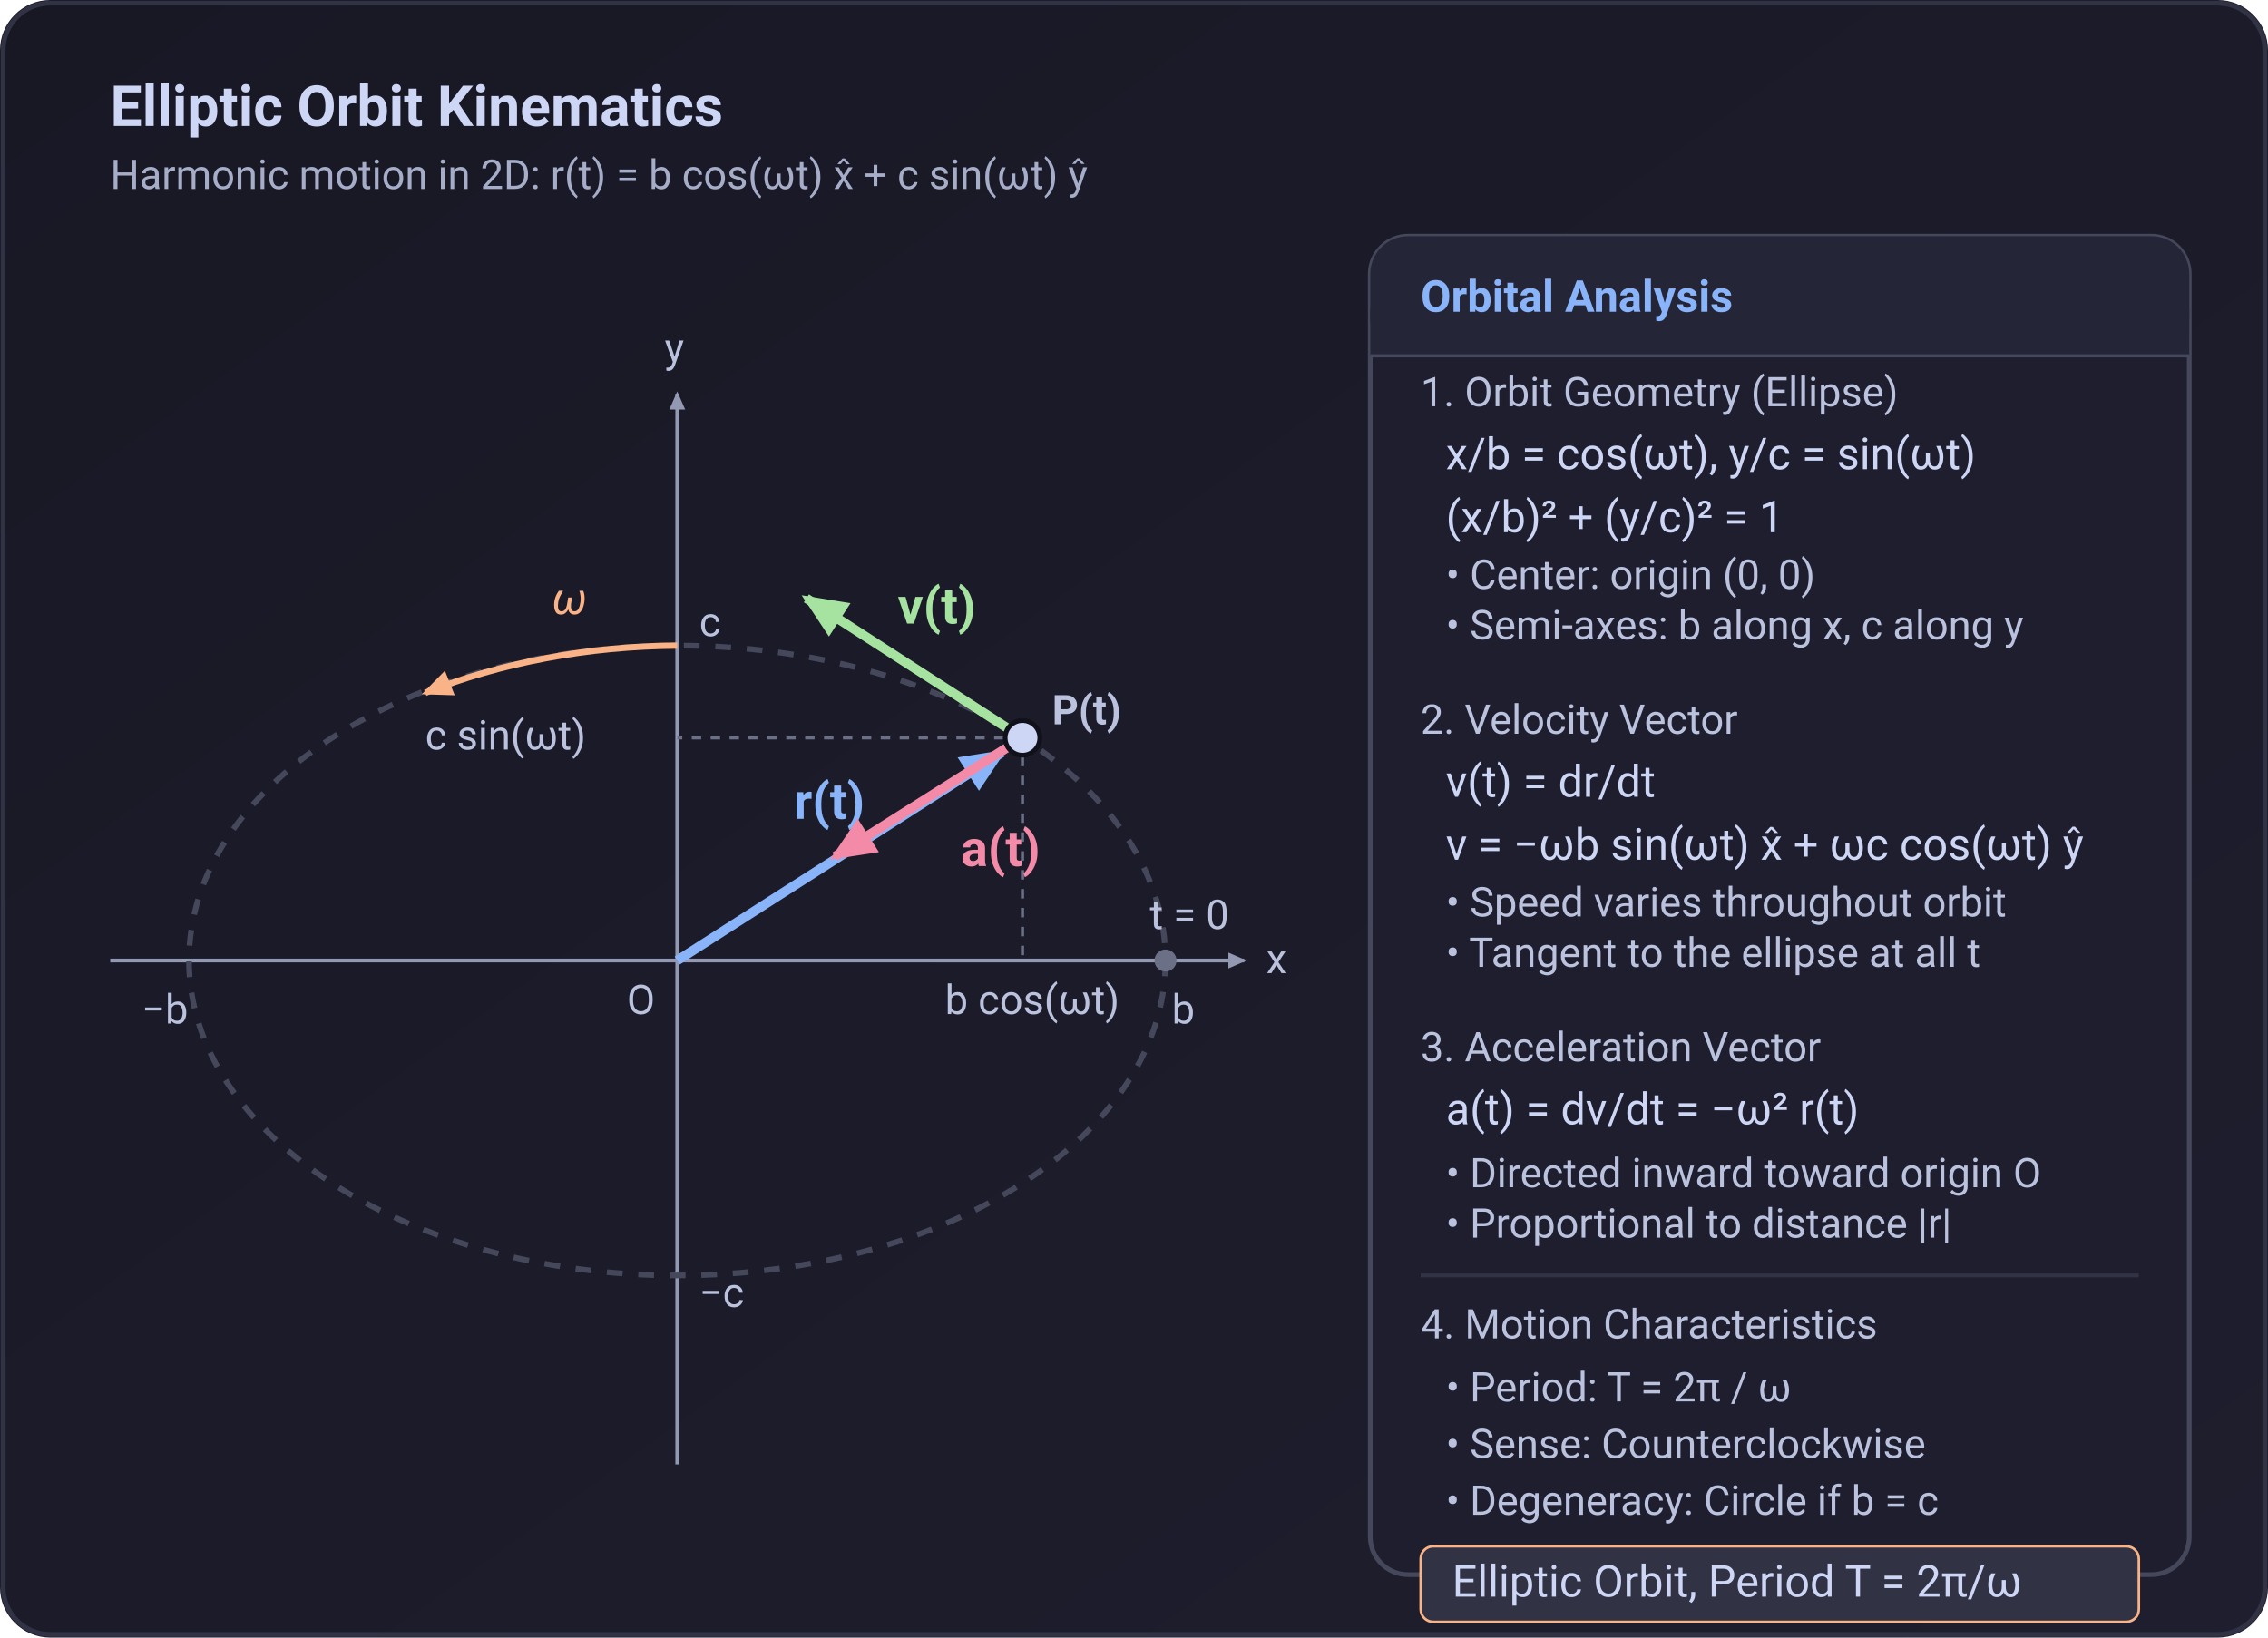
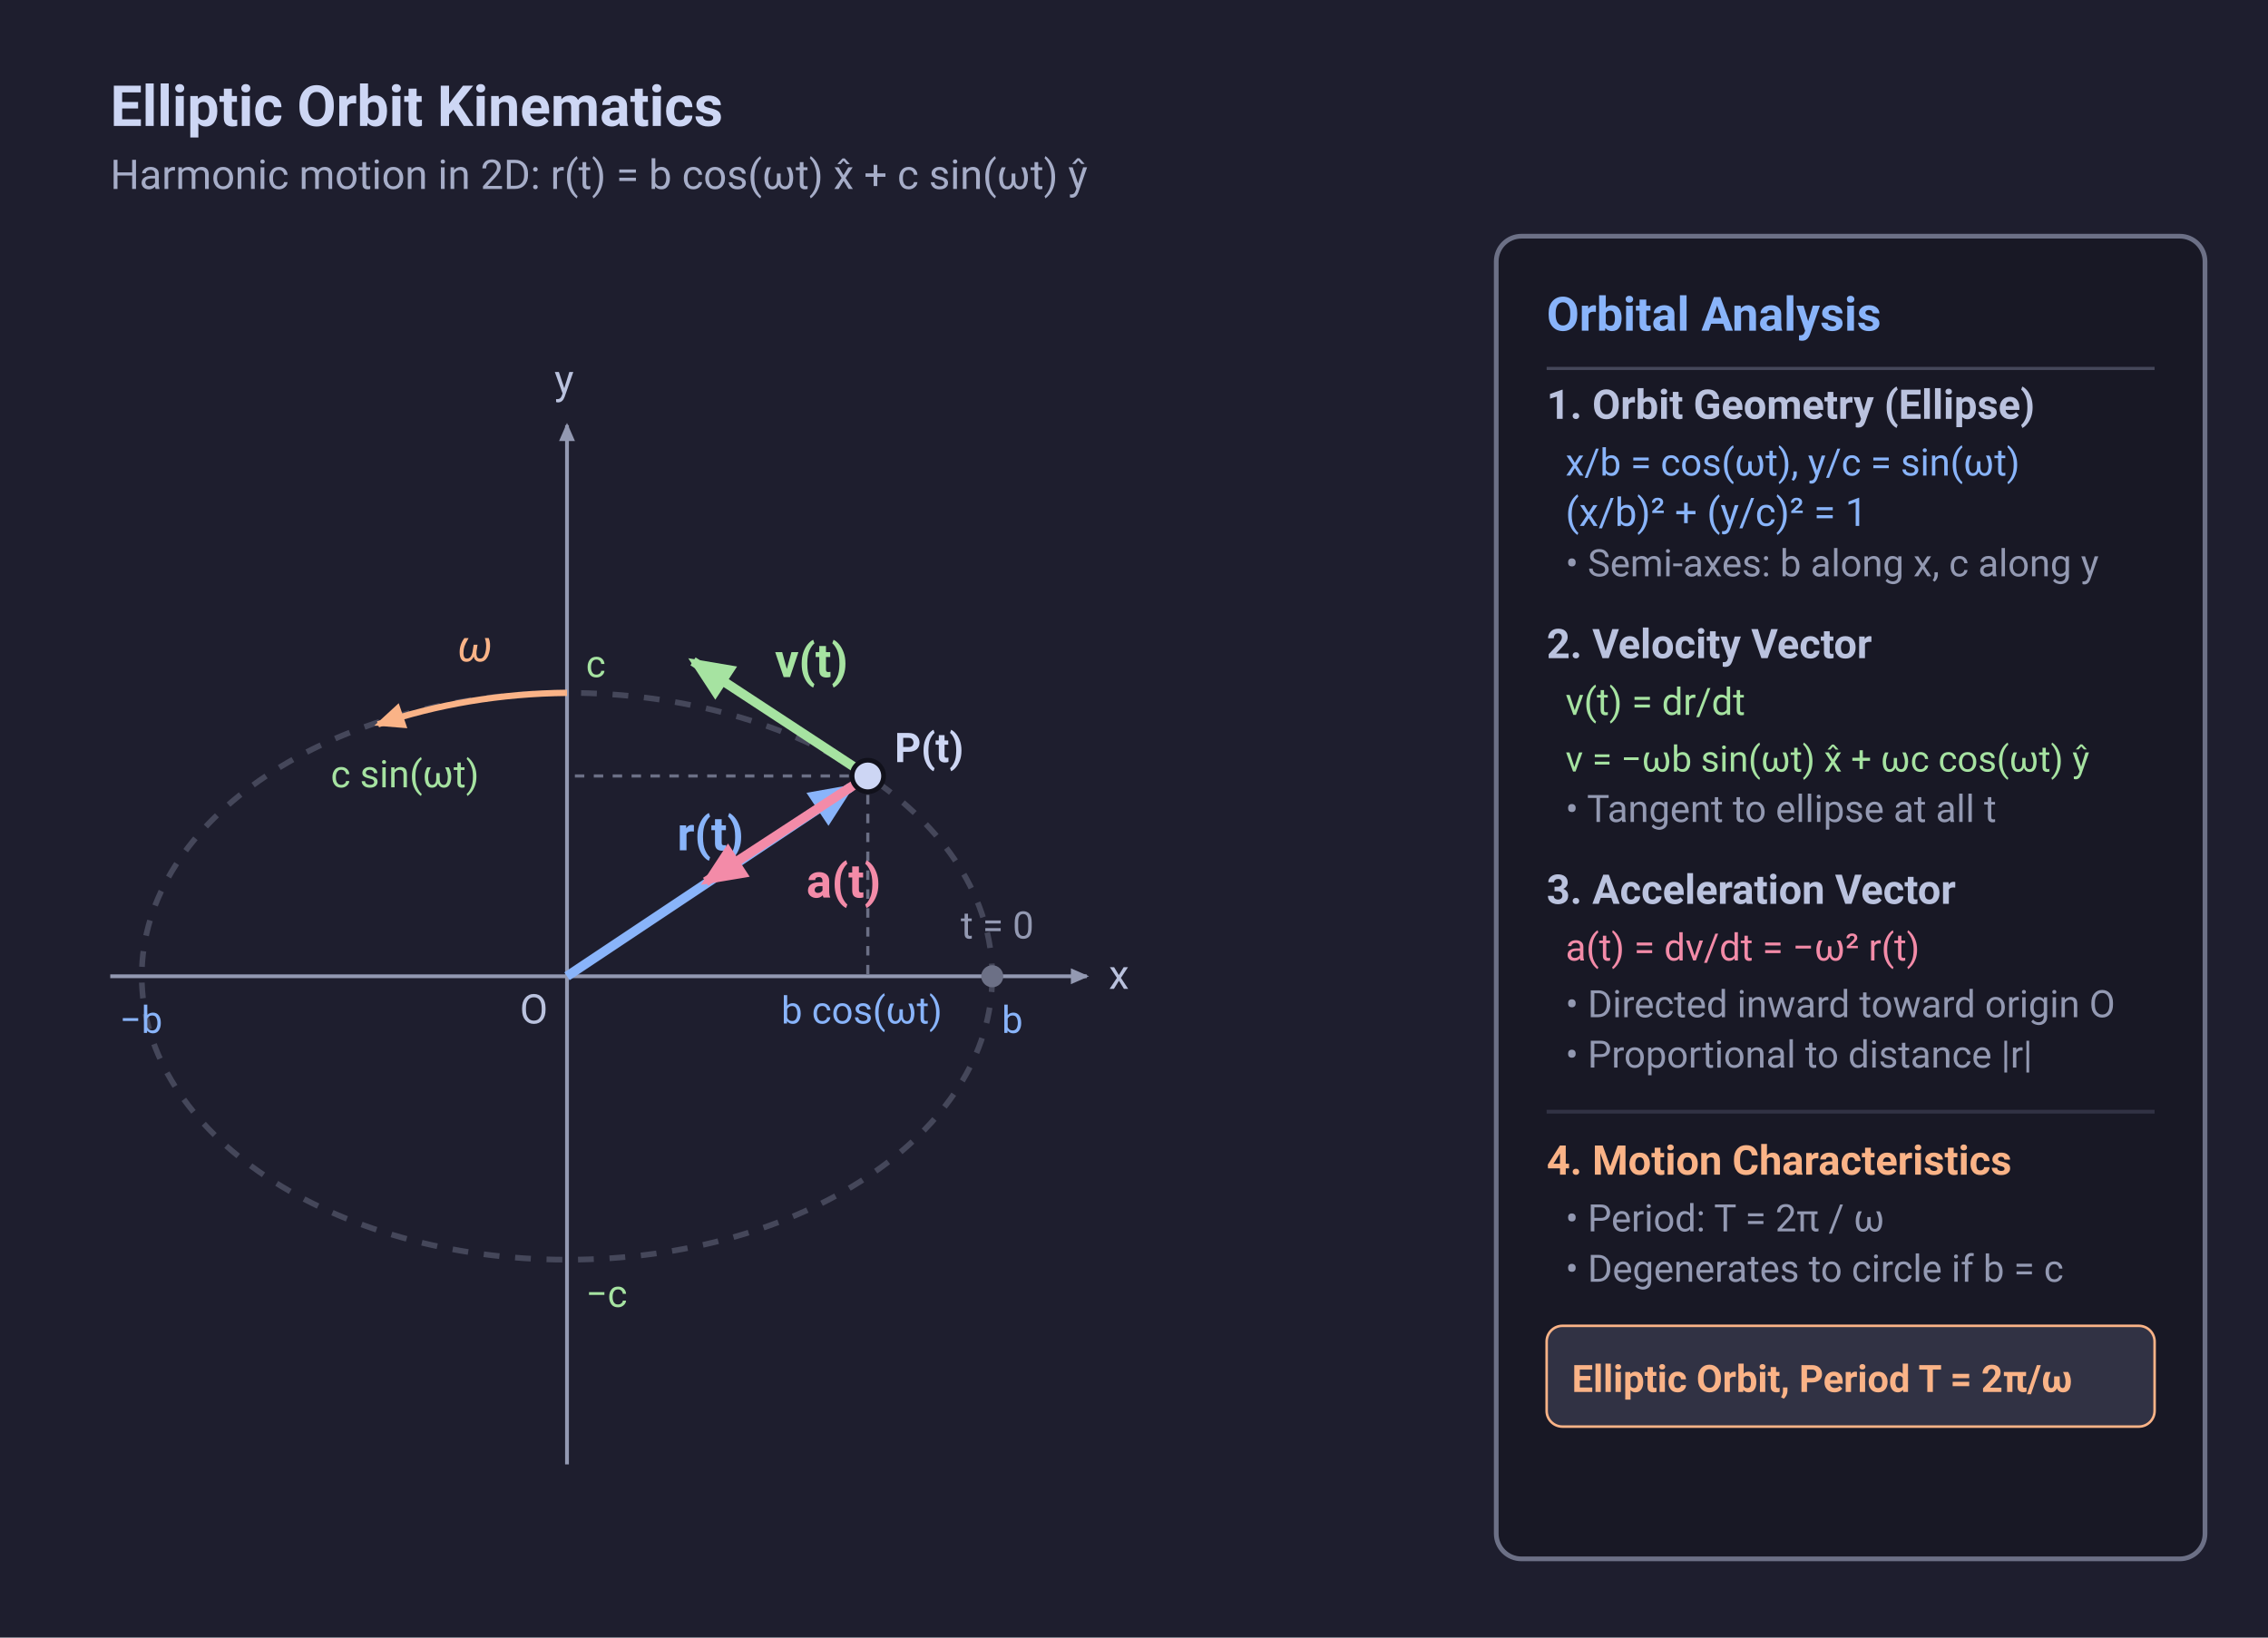
- <svg xmlns="http://www.w3.org/2000/svg" viewBox="0 0 720 520" width="100%" height="100%">
+ <svg xmlns="http://www.w3.org/2000/svg" viewBox="0 0 720 520" width="720" height="520" font-family="-apple-system, BlinkMacSystemFont, 'Segoe UI', Roboto, sans-serif">
  <defs>
-     <linearGradient id="bgGrad" x1="0%" y1="0%" x2="100%" y2="100%">
-       <stop offset="0%" stop-color="#181825" />
-       <stop offset="100%" stop-color="#1e1e2e" />
-     </linearGradient>
    <marker id="arrow-blue" viewBox="0 0 10 10" refX="7" refY="5" markerWidth="6" markerHeight="6" orient="auto-start-reverse">
      <path d="M 0 1.5 L 8 5 L 0 8.5 z" fill="#89b4fa" />
    </marker>
    <marker id="arrow-green" viewBox="0 0 10 10" refX="7" refY="5" markerWidth="6" markerHeight="6" orient="auto-start-reverse">
      <path d="M 0 1.5 L 8 5 L 0 8.5 z" fill="#a6e3a1" />
    </marker>
    <marker id="arrow-red" viewBox="0 0 10 10" refX="7" refY="5" markerWidth="6" markerHeight="6" orient="auto-start-reverse">
      <path d="M 0 1.5 L 8 5 L 0 8.5 z" fill="#f38ba8" />
    </marker>
    <marker id="arrow-muted" viewBox="0 0 10 10" refX="7" refY="5" markerWidth="6" markerHeight="6" orient="auto-start-reverse">
      <path d="M 0 1.5 L 8 5 L 0 8.5 z" fill="#9399b2" />
    </marker>
    <marker id="arrow-orange" viewBox="0 0 10 10" refX="7" refY="5" markerWidth="6" markerHeight="6" orient="auto-start-reverse">
      <path d="M 0 1.5 L 8 5 L 0 8.5 z" fill="#fab387" />
    </marker>
  </defs>
-   <style>
-     .title { font-family: -apple-system, BlinkMacSystemFont, "Segoe UI", Roboto, sans-serif; font-weight: 700; font-size: 18px; fill: #cdd6f4; }
-     .subtitle { font-family: -apple-system, BlinkMacSystemFont, "Segoe UI", Roboto, sans-serif; font-size: 13px; fill: #a6adc8; }
-     .card-title { font-family: -apple-system, BlinkMacSystemFont, "Segoe UI", Roboto, sans-serif; font-weight: 600; font-size: 14px; fill: #89b4fa; }
-     .math-text { font-family: -apple-system, BlinkMacSystemFont, "Segoe UI", Roboto, sans-serif; font-size: 14px; fill: #cdd6f4; }
-     .math-label { font-family: -apple-system, BlinkMacSystemFont, "Segoe UI", Roboto, sans-serif; font-size: 16px; font-weight: bold; }
-     .sub-label { font-family: -apple-system, BlinkMacSystemFont, "Segoe UI", Roboto, sans-serif; font-size: 13px; fill: #bac2de; }
-     .angle-label { font-family: -apple-system, BlinkMacSystemFont, "Segoe UI", Roboto, sans-serif; font-size: 14px; font-style: italic; }
-   </style>
-   <rect width="720" height="520" rx="16" fill="url(#bgGrad)" />
-   <rect width="718" height="518" x="1" y="1" rx="15" fill="none" stroke="#313244" stroke-width="1.5" />
+   <rect width="720" height="520" fill="#1e1e2e" />
  <g transform="translate(35, 40)">
-     <text class="title" x="0" y="0">Elliptic Orbit Kinematics</text>
-     <text class="subtitle" x="0" y="20">Harmonic motion in 2D: r(t) = b cos(ωt) x̂ + c sin(ωt) ŷ</text>
+     <text x="0" y="0" fill="#cdd6f4" font-size="18px" font-weight="700">Elliptic Orbit Kinematics</text>
+     <text x="0" y="20" fill="#a6adc8" font-size="13px">Harmonic motion in 2D: r(t) = b cos(ωt) x̂ + c sin(ωt) ŷ</text>
  </g>
  <g id="geometry">
-     <line x1="35" y1="305" x2="395" y2="305" stroke="#9399b2" stroke-width="1.2" marker-end="url(#arrow-muted)" />
-     <line x1="215" y1="465" x2="215" y2="125" stroke="#9399b2" stroke-width="1.2" marker-end="url(#arrow-muted)" />
-     <text class="sub-label" x="402" y="309">x</text>
-     <text class="sub-label" x="211" y="115">y</text>
-     <text class="sub-label" x="199" y="322">O</text>
-     <ellipse cx="215" cy="305" rx="155" ry="100" fill="none" stroke="#45475a" stroke-width="1.8" stroke-dasharray="5,5" />
-     <text class="sub-label" x="372" y="325" fill="#89b4fa">b</text>
-     <text class="sub-label" x="45" y="325" fill="#89b4fa">−b</text>
-     <text class="sub-label" x="222" y="202" fill="#a6e3a1">c</text>
-     <text class="sub-label" x="222" y="415" fill="#a6e3a1">−c</text>
-     <path d="M 215 205 A 155 100 0 0 0 135 220" fill="none" stroke="#fab387" stroke-width="2" marker-end="url(#arrow-orange)" />
-     <text class="angle-label" x="175" y="195" fill="#fab387">ω</text>
-     <circle cx="370" cy="305" r="3.5" fill="#6c7086" />
-     <text class="sub-label" x="365" y="295" fill="#9399b2">t = 0</text>
-     <line x1="215" y1="305" x2="318" y2="239" stroke="#89b4fa" stroke-width="3" marker-end="url(#arrow-blue)" />
-     <text class="math-label" x="252" y="260" fill="#89b4fa">r(t)</text>
-     <line x1="324.6" y1="234.3" x2="324.6" y2="305" stroke="#6c7086" stroke-width="1" stroke-dasharray="3,3" />
-     <line x1="324.6" y1="234.3" x2="215" y2="234.3" stroke="#6c7086" stroke-width="1" stroke-dasharray="3,3" />
-     <text class="sub-label" x="300" y="322" fill="#89b4fa">b cos(ωt)</text>
-     <text class="sub-label" x="135" y="238" fill="#a6e3a1">c sin(ωt)</text>
-     <line x1="324.6" y1="234.3" x2="256" y2="190" stroke="#a6e3a1" stroke-width="3" marker-end="url(#arrow-green)" />
-     <text class="math-label" x="285" y="198" fill="#a6e3a1">v(t)</text>
-     <line x1="324.6" y1="234.3" x2="265" y2="272" stroke="#f38ba8" stroke-width="3" marker-end="url(#arrow-red)" />
-     <text class="math-label" x="305" y="275" fill="#f38ba8">a(t)</text>
-     <circle cx="324.6" cy="234.3" r="5.5" fill="#cdd6f4" stroke="#11111b" stroke-width="1.5" />
-     <text class="sub-label" x="334" y="230" fill="#cdd6f4" font-weight="bold">P(t)</text>
+     <line x1="35" y1="310" x2="345" y2="310" stroke="#9399b2" stroke-width="1.2" marker-end="url(#arrow-muted)" />
+     <line x1="180" y1="465" x2="180" y2="135" stroke="#9399b2" stroke-width="1.2" marker-end="url(#arrow-muted)" />
+     <text x="352" y="314" fill="#bac2de" font-size="13px">x</text>
+     <text x="176" y="125" fill="#bac2de" font-size="13px">y</text>
+     <text x="165" y="325" fill="#bac2de" font-size="13px">O</text>
+     <ellipse cx="180" cy="310" rx="135" ry="90" fill="none" stroke="#45475a" stroke-width="1.8" stroke-dasharray="5,5" />
+     <text x="318" y="328" fill="#89b4fa" font-size="12px">b</text>
+     <text x="38" y="328" fill="#89b4fa" font-size="12px">−b</text>
+     <text x="186" y="215" fill="#a6e3a1" font-size="12px">c</text>
+     <text x="186" y="415" fill="#a6e3a1" font-size="12px">−c</text>
+     <path d="M 180 220 A 135 90 0 0 0 120 230" fill="none" stroke="#fab387" stroke-width="2" marker-end="url(#arrow-orange)" />
+     <text x="145" y="210" fill="#fab387" font-size="14px" font-style="italic">ω</text>
+     <circle cx="315" cy="310" r="3.5" fill="#6c7086" />
+     <text x="305" y="298" fill="#9399b2" font-size="12px">t = 0</text>
+     <line x1="180" y1="310" x2="270" y2="250" stroke="#89b4fa" stroke-width="3" marker-end="url(#arrow-blue)" />
+     <text x="215" y="270" fill="#89b4fa" font-size="15px" font-weight="bold">r(t)</text>
+     <line x1="275.5" y1="246.4" x2="275.5" y2="310" stroke="#6c7086" stroke-width="1" stroke-dasharray="3,3" />
+     <line x1="275.5" y1="246.4" x2="180" y2="246.4" stroke="#6c7086" stroke-width="1" stroke-dasharray="3,3" />
+     <text x="248" y="325" fill="#89b4fa" font-size="12px">b cos(ωt)</text>
+     <text x="105" y="250" fill="#a6e3a1" font-size="12px">c sin(ωt)</text>
+     <line x1="275.5" y1="246.4" x2="220" y2="210" stroke="#a6e3a1" stroke-width="3" marker-end="url(#arrow-green)" />
+     <text x="246" y="215" fill="#a6e3a1" font-size="15px" font-weight="bold">v(t)</text>
+     <line x1="275.5" y1="246.4" x2="224" y2="280" stroke="#f38ba8" stroke-width="3" marker-end="url(#arrow-red)" />
+     <text x="256" y="285" fill="#f38ba8" font-size="15px" font-weight="bold">a(t)</text>
+     <circle cx="275.5" cy="246.4" r="5" fill="#cdd6f4" stroke="#11111b" stroke-width="1.5" />
+     <text x="284" y="242" fill="#cdd6f4" font-size="13px" font-weight="bold">P(t)</text>
  </g>
-   <g transform="translate(435, 75)">
-     <rect width="260" height="425" rx="12" fill="#1e1e2e" stroke="#45475a" stroke-width="1.5" />
-     <rect width="260" height="38" rx="12" fill="#252538" />
-     <rect width="260" height="15" y="23" fill="#252538" />
-     <line x1="0" y1="38" x2="260" y2="38" stroke="#45475a" stroke-width="1" />
-     <text class="card-title" x="16" y="24">Orbital Analysis</text>
-     <g transform="translate(16, 54)">
-       <text class="sub-label" x="0" y="0">1. Orbit Geometry (Ellipse)</text>
-       <text class="math-text" x="8" y="20" fill="#89b4fa">x/b = cos(ωt),   y/c = sin(ωt)</text>
-       <text class="math-text" x="8" y="40" fill="#89b4fa">(x/b)² + (y/c)² = 1</text>
-       <text class="sub-label" x="8" y="58" fill="#9399b2">• Center: origin (0, 0)</text>
-       <text class="sub-label" x="8" y="74" fill="#9399b2">• Semi-axes: b along x, c along y</text>
-       <text class="sub-label" x="0" y="104">2. Velocity Vector</text>
-       <text class="math-text" x="8" y="124" fill="#a6e3a1">v(t) = dr/dt</text>
-       <text class="math-text" x="8" y="144" fill="#a6e3a1">v = −ωb sin(ωt) x̂ + ωc cos(ωt) ŷ</text>
-       <text class="sub-label" x="8" y="162" fill="#9399b2">• Speed varies throughout orbit</text>
-       <text class="sub-label" x="8" y="178" fill="#9399b2">• Tangent to the ellipse at all t</text>
-       <text class="sub-label" x="0" y="208">3. Acceleration Vector</text>
-       <text class="math-text" x="8" y="228" fill="#f38ba8">a(t) = dv/dt = −ω² r(t)</text>
-       <text class="sub-label" x="8" y="248" fill="#9399b2">• Directed inward toward origin O</text>
-       <text class="sub-label" x="8" y="264" fill="#9399b2">• Proportional to distance |r|</text>
-       <line x1="0" y1="276" x2="228" y2="276" stroke="#313244" stroke-width="1.2" />
-       <text class="sub-label" x="0" y="296" fill="#fab387">4. Motion Characteristics</text>
-       <text class="sub-label" x="8" y="316">• Period: T = 2π / ω</text>
-       <text class="sub-label" x="8" y="334">• Sense: Counterclockwise</text>
-       <text class="sub-label" x="8" y="352">• Degeneracy: Circle if b = c</text>
-       <rect x="0" y="362" width="228" height="24" rx="4" fill="#313244" stroke="#fab387" stroke-width="0.8" />
-       <text class="math-text" x="10" y="378" fill="#fab387" font-size="12px">Elliptic Orbit, Period T = 2π/ω</text>
+   <g transform="translate(475, 75)">
+     <rect width="225" height="420" rx="8" fill="#181825" stroke="#6c7086" stroke-width="1.5" />
+     <text x="16" y="30" fill="#89b4fa" font-size="15px" font-weight="700">Orbital Analysis</text>
+     <line x1="16" y1="42" x2="209" y2="42" stroke="#45475a" stroke-width="1" />
+     <g transform="translate(16, 58)">
+       <text x="0" y="0" fill="#bac2de" font-size="13px" font-weight="600">1. Orbit Geometry (Ellipse)</text>
+       <text x="6" y="18" fill="#89b4fa" font-size="12px">x/b = cos(ωt),  y/c = sin(ωt)</text>
+       <text x="6" y="34" fill="#89b4fa" font-size="12.5px">(x/b)² + (y/c)² = 1</text>
+       <text x="6" y="50" fill="#9399b2" font-size="12px">• Semi-axes: b along x, c along y</text>
+       <text x="0" y="76" fill="#bac2de" font-size="13px" font-weight="600">2. Velocity Vector</text>
+       <text x="6" y="94" fill="#a6e3a1" font-size="12px">v(t) = dr/dt</text>
+       <text x="6" y="112" fill="#a6e3a1" font-size="11.5px">v = −ωb sin(ωt) x̂ + ωc cos(ωt) ŷ</text>
+       <text x="6" y="128" fill="#9399b2" font-size="12px">• Tangent to ellipse at all t</text>
+       <text x="0" y="154" fill="#bac2de" font-size="13px" font-weight="600">3. Acceleration Vector</text>
+       <text x="6" y="172" fill="#f38ba8" font-size="12px">a(t) = dv/dt = −ω² r(t)</text>
+       <text x="6" y="190" fill="#9399b2" font-size="12px">• Directed inward toward origin O</text>
+       <text x="6" y="206" fill="#9399b2" font-size="12px">• Proportional to distance |r|</text>
+       <line x1="0" y1="220" x2="193" y2="220" stroke="#313244" stroke-width="1.2" />
+       <text x="0" y="240" fill="#fab387" font-size="13px" font-weight="600">4. Motion Characteristics</text>
+       <text x="6" y="258" fill="#9399b2" font-size="12px">• Period: T = 2π / ω</text>
+       <text x="6" y="274" fill="#9399b2" font-size="12px">• Degenerates to circle if b = c</text>
+       <rect x="0" y="288" width="193" height="32" rx="5" fill="#313244" stroke="#fab387" stroke-width="0.8" />
+       <text x="8" y="309" fill="#fab387" font-size="12px" font-weight="600">Elliptic Orbit, Period T = 2π/ω</text>
    </g>
  </g>
</svg>
